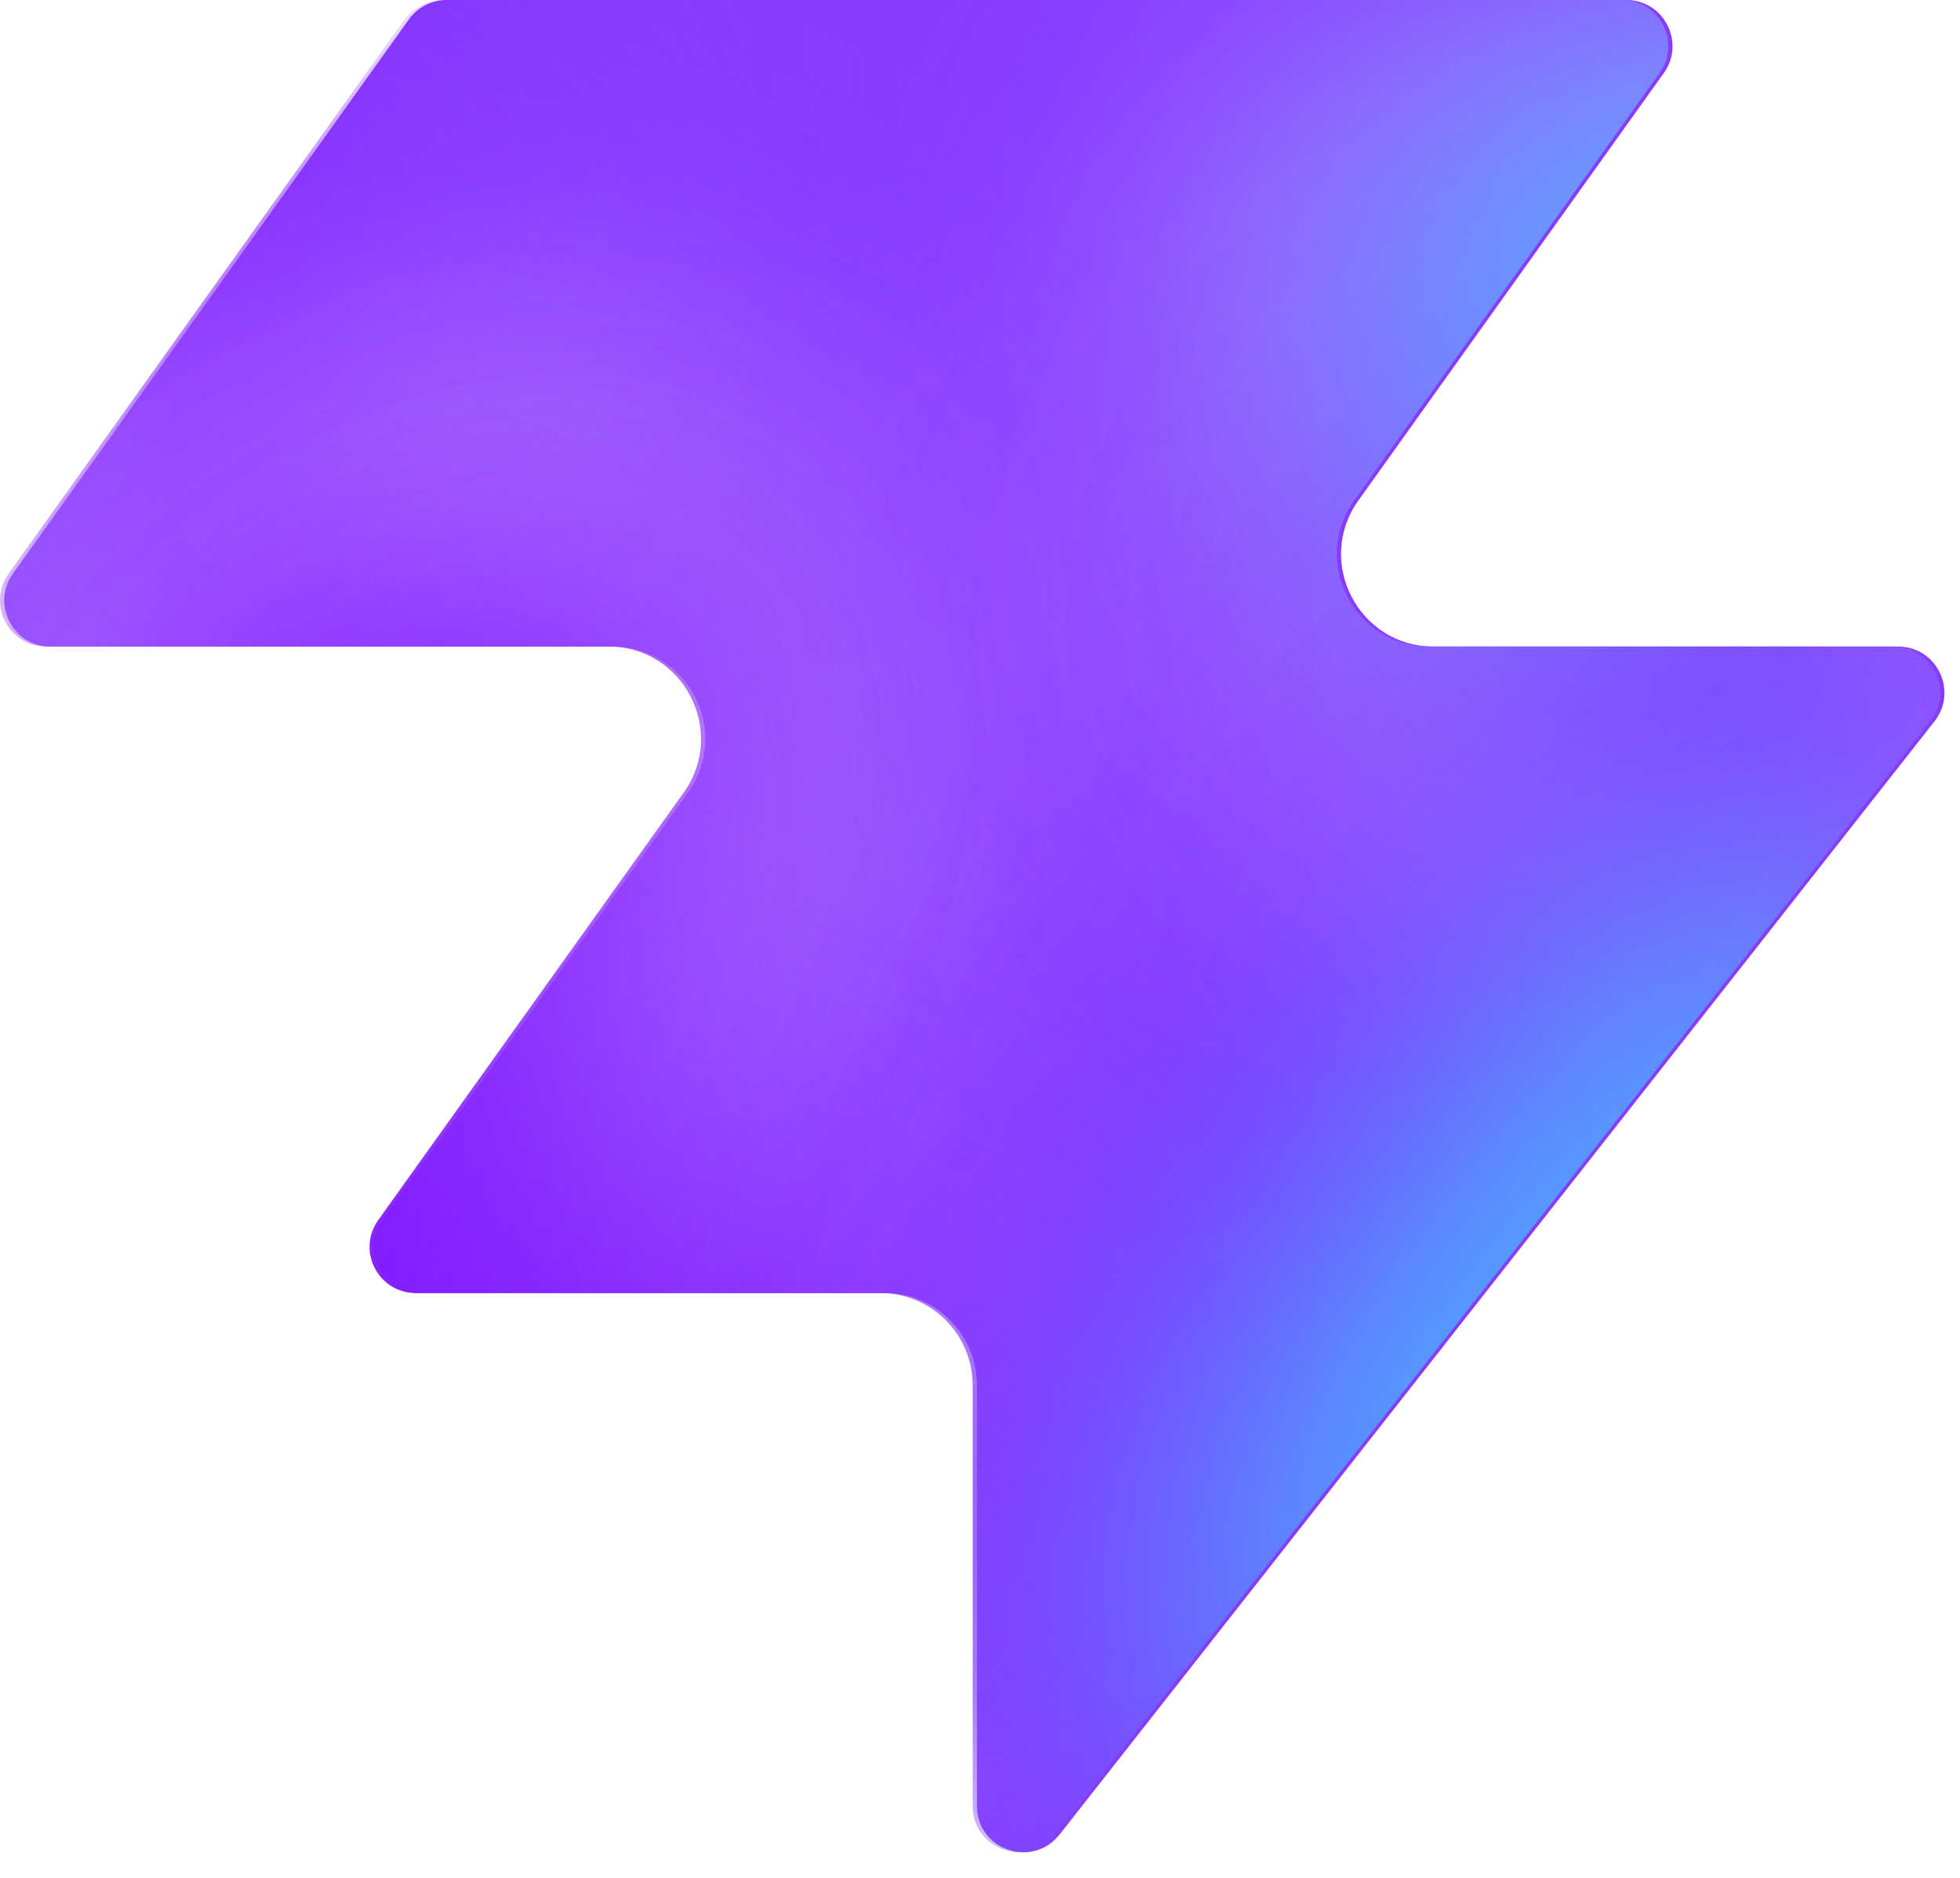
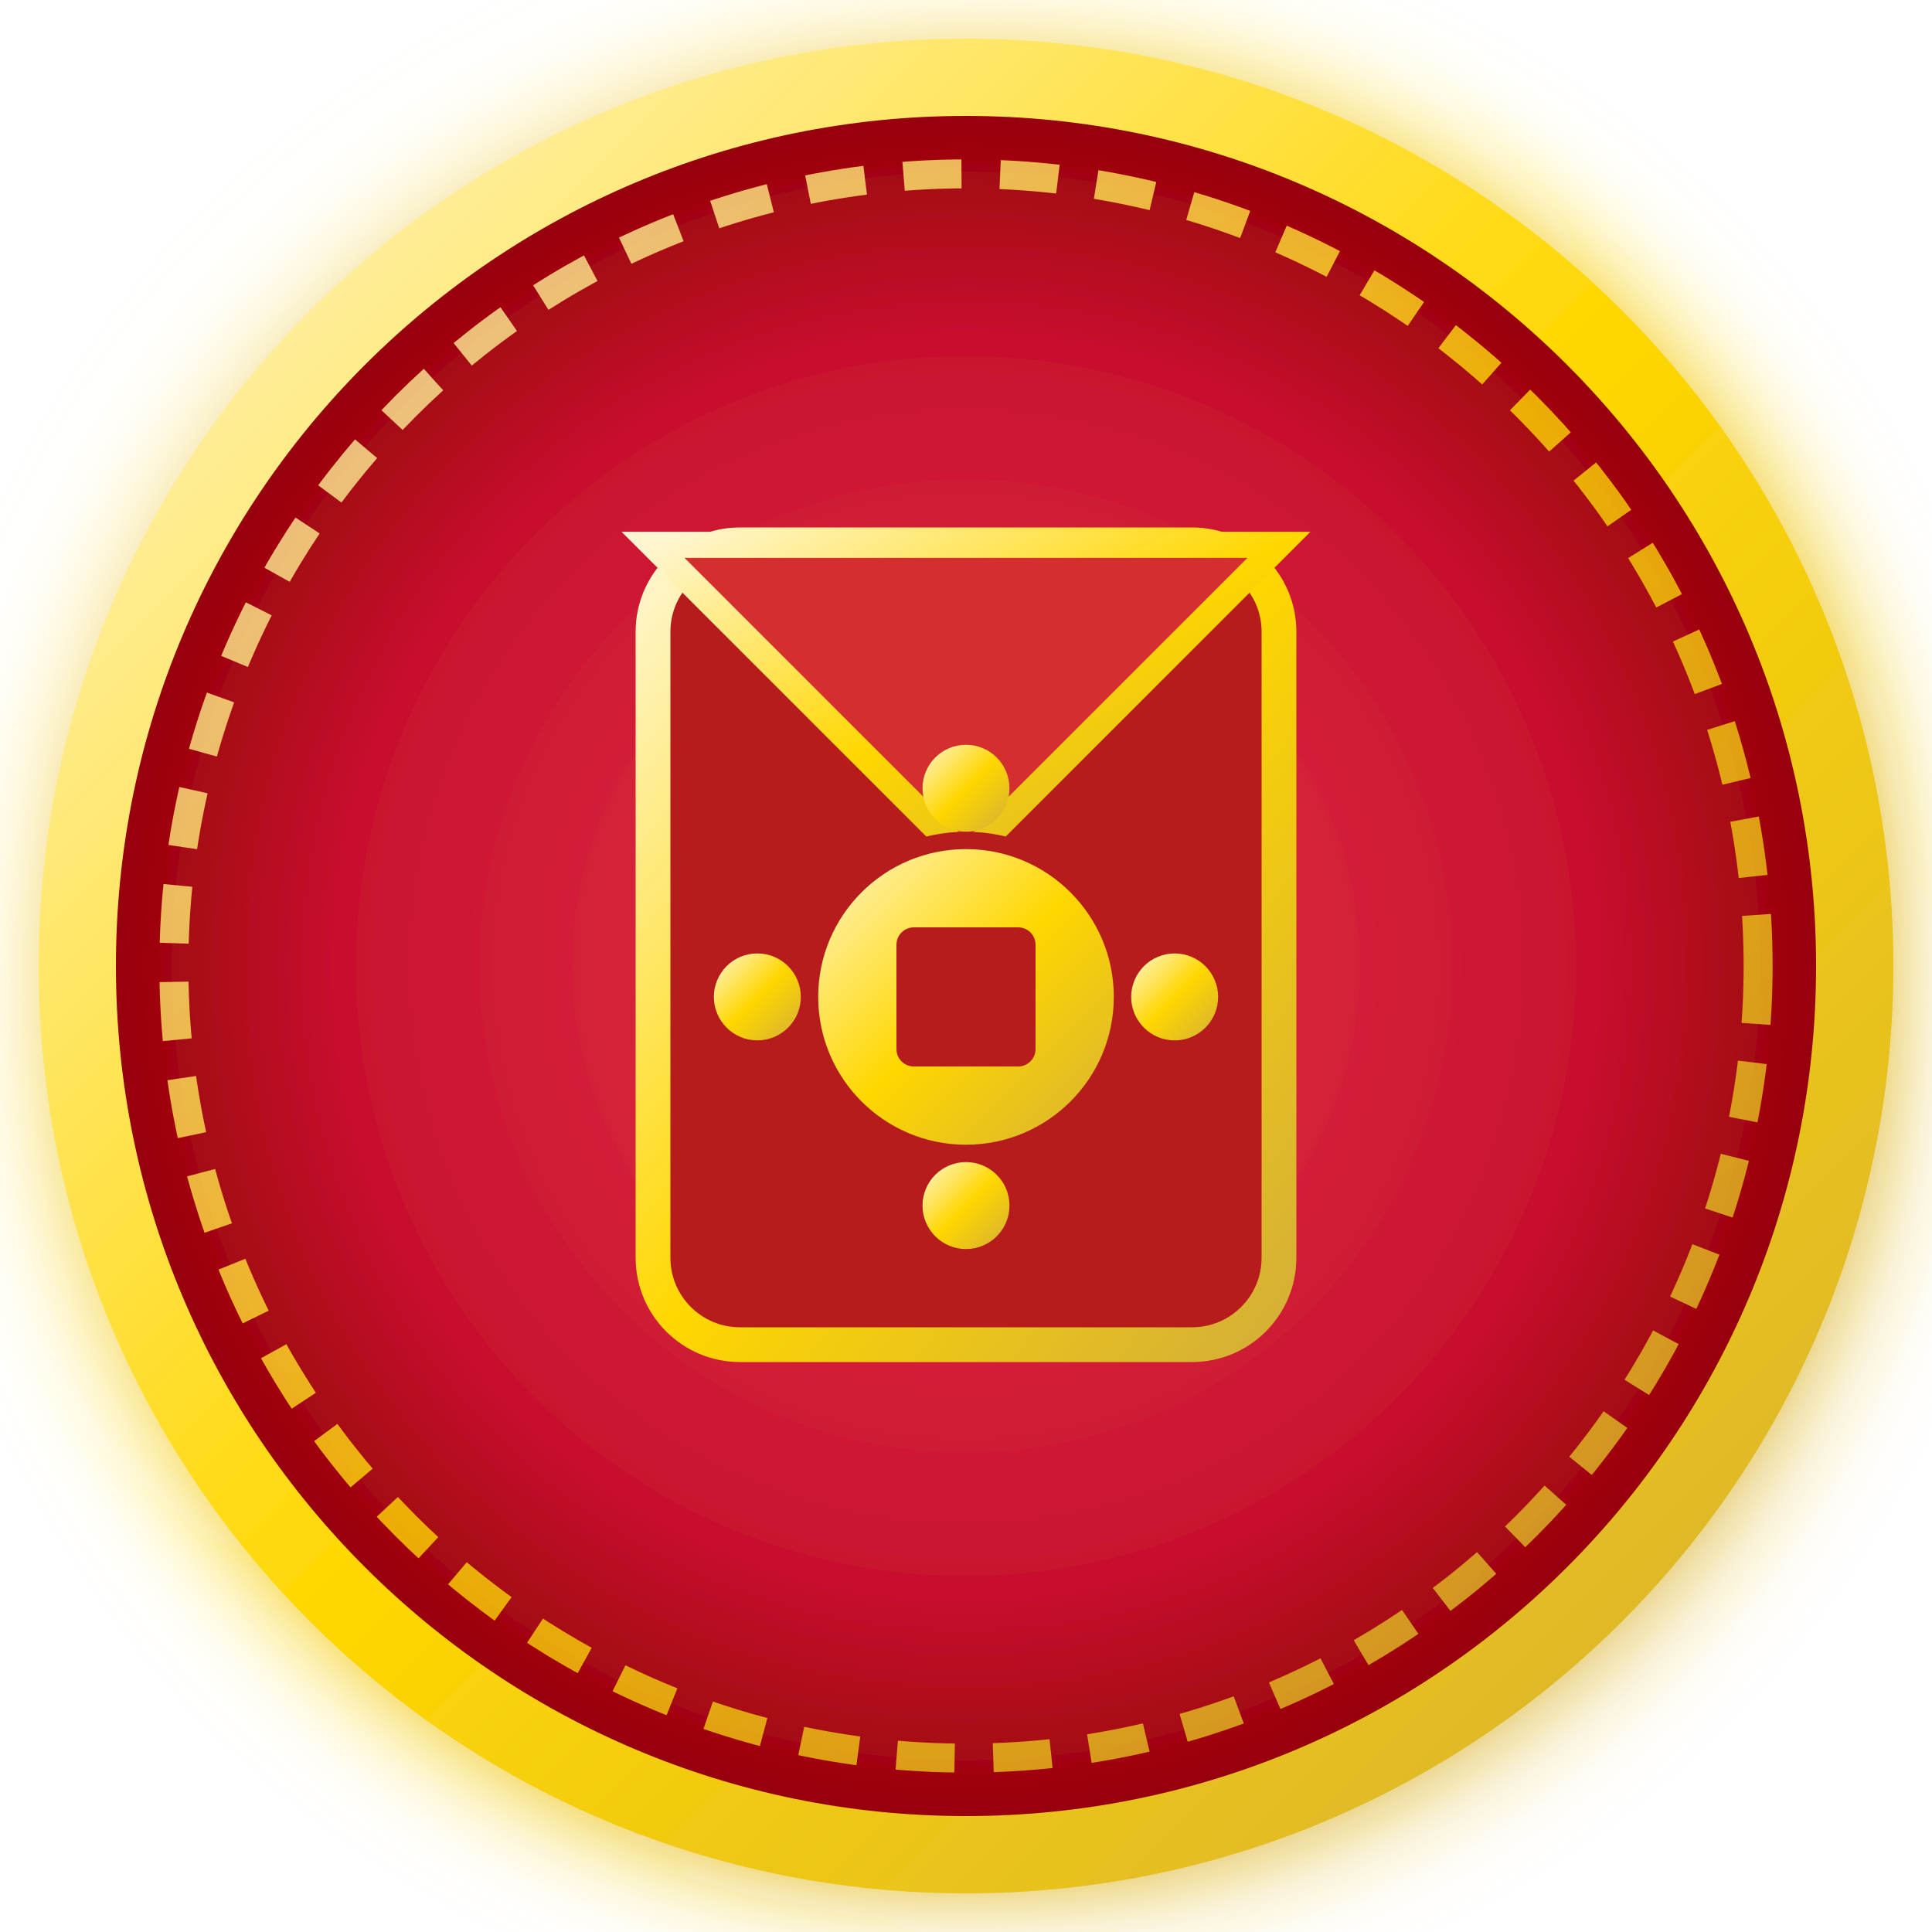
- <svg xmlns="http://www.w3.org/2000/svg" width="48" height="46" fill="none" viewBox="0 0 48 46">
-   <path fill="#863bff" d="M25.946 44.938c-.664.845-2.021.375-2.021-.698V33.937a2.26 2.26 0 0 0-2.262-2.262H10.287c-.92 0-1.456-1.04-.92-1.788l7.48-10.471c1.07-1.497 0-3.578-1.842-3.578H1.237c-.92 0-1.456-1.04-.92-1.788L10.013.474c.214-.297.556-.474.92-.474h28.894c.92 0 1.456 1.04.92 1.788l-7.48 10.471c-1.07 1.498 0 3.579 1.842 3.579h11.377c.943 0 1.473 1.088.89 1.83L25.947 44.94z" style="fill:#863bff;fill:color(display-p3 .525 .23 1);fill-opacity:1" />
-   <mask id="a" width="48" height="46" x="0" y="0" maskUnits="userSpaceOnUse" style="mask-type:alpha">
-     <path fill="#000" d="M25.842 44.938c-.664.844-2.021.375-2.021-.698V33.937a2.26 2.26 0 0 0-2.262-2.262H10.183c-.92 0-1.456-1.04-.92-1.788l7.48-10.471c1.07-1.498 0-3.579-1.842-3.579H1.133c-.92 0-1.456-1.04-.92-1.787L9.91.473c.214-.297.556-.474.92-.474h28.894c.92 0 1.456 1.04.92 1.788l-7.48 10.471c-1.07 1.498 0 3.578 1.842 3.578h11.377c.943 0 1.473 1.088.89 1.832L25.843 44.94z" style="fill:#000;fill-opacity:1" />
-   </mask>
-   <g mask="url(#a)">
-     <g filter="url(#b)">
-       <ellipse cx="5.508" cy="14.704" fill="#ede6ff" rx="5.508" ry="14.704" style="fill:#ede6ff;fill:color(display-p3 .927 .903 1);fill-opacity:1" transform="matrix(.00324 1 1 -.00324 -4.47 31.516)" />
-     </g>
-     <g filter="url(#c)">
-       <ellipse cx="10.399" cy="29.851" fill="#ede6ff" rx="10.399" ry="29.851" style="fill:#ede6ff;fill:color(display-p3 .927 .903 1);fill-opacity:1" transform="matrix(.00324 1 1 -.00324 -39.328 7.883)" />
-     </g>
-     <g filter="url(#d)">
-       <ellipse cx="5.508" cy="30.487" fill="#7e14ff" rx="5.508" ry="30.487" style="fill:#7e14ff;fill:color(display-p3 .492 .077 1);fill-opacity:1" transform="rotate(89.814 -25.913 -14.639)scale(1 -1)" />
-     </g>
-     <g filter="url(#e)">
-       <ellipse cx="5.508" cy="30.599" fill="#7e14ff" rx="5.508" ry="30.599" style="fill:#7e14ff;fill:color(display-p3 .492 .077 1);fill-opacity:1" transform="rotate(89.814 -32.644 -3.334)scale(1 -1)" />
-     </g>
-     <g filter="url(#f)">
-       <ellipse cx="5.508" cy="30.599" fill="#7e14ff" rx="5.508" ry="30.599" style="fill:#7e14ff;fill:color(display-p3 .492 .077 1);fill-opacity:1" transform="matrix(.00324 1 1 -.00324 -34.34 30.47)" />
-     </g>
-     <g filter="url(#g)">
-       <ellipse cx="14.072" cy="22.078" fill="#ede6ff" rx="14.072" ry="22.078" style="fill:#ede6ff;fill:color(display-p3 .927 .903 1);fill-opacity:1" transform="rotate(93.35 24.506 48.493)scale(-1 1)" />
-     </g>
-     <g filter="url(#h)">
-       <ellipse cx="3.47" cy="21.501" fill="#7e14ff" rx="3.47" ry="21.501" style="fill:#7e14ff;fill:color(display-p3 .492 .077 1);fill-opacity:1" transform="rotate(89.009 28.708 47.59)scale(-1 1)" />
-     </g>
-     <g filter="url(#i)">
-       <ellipse cx="3.47" cy="21.501" fill="#7e14ff" rx="3.47" ry="21.501" style="fill:#7e14ff;fill:color(display-p3 .492 .077 1);fill-opacity:1" transform="rotate(89.009 28.708 47.59)scale(-1 1)" />
-     </g>
-     <g filter="url(#j)">
-       <ellipse cx=".387" cy="8.972" fill="#7e14ff" rx="4.407" ry="29.108" style="fill:#7e14ff;fill:color(display-p3 .492 .077 1);fill-opacity:1" transform="rotate(39.51 .387 8.972)" />
-     </g>
-     <g filter="url(#k)">
-       <ellipse cx="47.523" cy="-6.092" fill="#7e14ff" rx="4.407" ry="29.108" style="fill:#7e14ff;fill:color(display-p3 .492 .077 1);fill-opacity:1" transform="rotate(37.892 47.523 -6.092)" />
-     </g>
-     <g filter="url(#l)">
-       <ellipse cx="41.412" cy="6.333" fill="#47bfff" rx="5.971" ry="9.665" style="fill:#47bfff;fill:color(display-p3 .28 .748 1);fill-opacity:1" transform="rotate(37.892 41.412 6.333)" />
-     </g>
-     <g filter="url(#m)">
-       <ellipse cx="-1.879" cy="38.332" fill="#7e14ff" rx="4.407" ry="29.108" style="fill:#7e14ff;fill:color(display-p3 .492 .077 1);fill-opacity:1" transform="rotate(37.892 -1.88 38.332)" />
-     </g>
-     <g filter="url(#n)">
-       <ellipse cx="-1.879" cy="38.332" fill="#7e14ff" rx="4.407" ry="29.108" style="fill:#7e14ff;fill:color(display-p3 .492 .077 1);fill-opacity:1" transform="rotate(37.892 -1.88 38.332)" />
-     </g>
-     <g filter="url(#o)">
-       <ellipse cx="35.651" cy="29.907" fill="#7e14ff" rx="4.407" ry="29.108" style="fill:#7e14ff;fill:color(display-p3 .492 .077 1);fill-opacity:1" transform="rotate(37.892 35.651 29.907)" />
-     </g>
-     <g filter="url(#p)">
-       <ellipse cx="38.418" cy="32.4" fill="#47bfff" rx="5.971" ry="15.297" style="fill:#47bfff;fill:color(display-p3 .28 .748 1);fill-opacity:1" transform="rotate(37.892 38.418 32.4)" />
-     </g>
-   </g>
+ <svg xmlns="http://www.w3.org/2000/svg" viewBox="0 0 100 100" width="100" height="100">
  <defs>
-     <filter id="b" width="60.045" height="41.654" x="-19.77" y="16.149" color-interpolation-filters="sRGB" filterUnits="userSpaceOnUse">
-       <feFlood flood-opacity="0" result="BackgroundImageFix" />
-       <feBlend in="SourceGraphic" in2="BackgroundImageFix" result="shape" />
-       <feGaussianBlur result="effect1_foregroundBlur_2002_17158" stdDeviation="7.659" />
-     </filter>
-     <filter id="c" width="90.34" height="51.437" x="-54.613" y="-7.533" color-interpolation-filters="sRGB" filterUnits="userSpaceOnUse">
-       <feFlood flood-opacity="0" result="BackgroundImageFix" />
-       <feBlend in="SourceGraphic" in2="BackgroundImageFix" result="shape" />
-       <feGaussianBlur result="effect1_foregroundBlur_2002_17158" stdDeviation="7.659" />
-     </filter>
-     <filter id="d" width="79.355" height="29.4" x="-49.64" y="2.03" color-interpolation-filters="sRGB" filterUnits="userSpaceOnUse">
-       <feFlood flood-opacity="0" result="BackgroundImageFix" />
-       <feBlend in="SourceGraphic" in2="BackgroundImageFix" result="shape" />
-       <feGaussianBlur result="effect1_foregroundBlur_2002_17158" stdDeviation="4.596" />
-     </filter>
-     <filter id="e" width="79.579" height="29.4" x="-45.045" y="20.029" color-interpolation-filters="sRGB" filterUnits="userSpaceOnUse">
-       <feFlood flood-opacity="0" result="BackgroundImageFix" />
-       <feBlend in="SourceGraphic" in2="BackgroundImageFix" result="shape" />
-       <feGaussianBlur result="effect1_foregroundBlur_2002_17158" stdDeviation="4.596" />
-     </filter>
-     <filter id="f" width="79.579" height="29.4" x="-43.513" y="21.178" color-interpolation-filters="sRGB" filterUnits="userSpaceOnUse">
-       <feFlood flood-opacity="0" result="BackgroundImageFix" />
-       <feBlend in="SourceGraphic" in2="BackgroundImageFix" result="shape" />
-       <feGaussianBlur result="effect1_foregroundBlur_2002_17158" stdDeviation="4.596" />
-     </filter>
-     <filter id="g" width="74.749" height="58.852" x="15.756" y="-17.901" color-interpolation-filters="sRGB" filterUnits="userSpaceOnUse">
-       <feFlood flood-opacity="0" result="BackgroundImageFix" />
-       <feBlend in="SourceGraphic" in2="BackgroundImageFix" result="shape" />
-       <feGaussianBlur result="effect1_foregroundBlur_2002_17158" stdDeviation="7.659" />
-     </filter>
-     <filter id="h" width="61.377" height="25.362" x="23.548" y="2.284" color-interpolation-filters="sRGB" filterUnits="userSpaceOnUse">
-       <feFlood flood-opacity="0" result="BackgroundImageFix" />
-       <feBlend in="SourceGraphic" in2="BackgroundImageFix" result="shape" />
-       <feGaussianBlur result="effect1_foregroundBlur_2002_17158" stdDeviation="4.596" />
-     </filter>
-     <filter id="i" width="61.377" height="25.362" x="23.548" y="2.284" color-interpolation-filters="sRGB" filterUnits="userSpaceOnUse">
-       <feFlood flood-opacity="0" result="BackgroundImageFix" />
-       <feBlend in="SourceGraphic" in2="BackgroundImageFix" result="shape" />
-       <feGaussianBlur result="effect1_foregroundBlur_2002_17158" stdDeviation="4.596" />
-     </filter>
-     <filter id="j" width="56.045" height="63.649" x="-27.636" y="-22.853" color-interpolation-filters="sRGB" filterUnits="userSpaceOnUse">
-       <feFlood flood-opacity="0" result="BackgroundImageFix" />
-       <feBlend in="SourceGraphic" in2="BackgroundImageFix" result="shape" />
-       <feGaussianBlur result="effect1_foregroundBlur_2002_17158" stdDeviation="4.596" />
-     </filter>
-     <filter id="k" width="54.814" height="64.646" x="20.116" y="-38.415" color-interpolation-filters="sRGB" filterUnits="userSpaceOnUse">
-       <feFlood flood-opacity="0" result="BackgroundImageFix" />
-       <feBlend in="SourceGraphic" in2="BackgroundImageFix" result="shape" />
-       <feGaussianBlur result="effect1_foregroundBlur_2002_17158" stdDeviation="4.596" />
-     </filter>
-     <filter id="l" width="33.541" height="35.313" x="24.641" y="-11.323" color-interpolation-filters="sRGB" filterUnits="userSpaceOnUse">
-       <feFlood flood-opacity="0" result="BackgroundImageFix" />
-       <feBlend in="SourceGraphic" in2="BackgroundImageFix" result="shape" />
-       <feGaussianBlur result="effect1_foregroundBlur_2002_17158" stdDeviation="4.596" />
-     </filter>
-     <filter id="m" width="54.814" height="64.646" x="-29.286" y="6.009" color-interpolation-filters="sRGB" filterUnits="userSpaceOnUse">
-       <feFlood flood-opacity="0" result="BackgroundImageFix" />
-       <feBlend in="SourceGraphic" in2="BackgroundImageFix" result="shape" />
-       <feGaussianBlur result="effect1_foregroundBlur_2002_17158" stdDeviation="4.596" />
-     </filter>
-     <filter id="n" width="54.814" height="64.646" x="-29.286" y="6.009" color-interpolation-filters="sRGB" filterUnits="userSpaceOnUse">
-       <feFlood flood-opacity="0" result="BackgroundImageFix" />
-       <feBlend in="SourceGraphic" in2="BackgroundImageFix" result="shape" />
-       <feGaussianBlur result="effect1_foregroundBlur_2002_17158" stdDeviation="4.596" />
-     </filter>
-     <filter id="o" width="54.814" height="64.646" x="8.244" y="-2.416" color-interpolation-filters="sRGB" filterUnits="userSpaceOnUse">
-       <feFlood flood-opacity="0" result="BackgroundImageFix" />
-       <feBlend in="SourceGraphic" in2="BackgroundImageFix" result="shape" />
-       <feGaussianBlur result="effect1_foregroundBlur_2002_17158" stdDeviation="4.596" />
-     </filter>
-     <filter id="p" width="39.409" height="43.623" x="18.713" y="10.588" color-interpolation-filters="sRGB" filterUnits="userSpaceOnUse">
-       <feFlood flood-opacity="0" result="BackgroundImageFix" />
-       <feBlend in="SourceGraphic" in2="BackgroundImageFix" result="shape" />
-       <feGaussianBlur result="effect1_foregroundBlur_2002_17158" stdDeviation="4.596" />
+     <radialGradient id="bgGrad" cx="50%" cy="50%" r="50%">
+       <stop offset="0%" stop-color="#E63946" />
+       <stop offset="70%" stop-color="#C8102E" />
+       <stop offset="100%" stop-color="#8B0000" />
+     </radialGradient>
+     <linearGradient id="goldGrad" x1="0%" y1="0%" x2="100%" y2="100%">
+       <stop offset="0%" stop-color="#FFF6D1" />
+       <stop offset="50%" stop-color="#FFD700" />
+       <stop offset="100%" stop-color="#D4AF37" />
+     </linearGradient>
+     <filter id="glow" x="-20%" y="-20%" width="140%" height="140%">
+       <feGaussianBlur stdDeviation="3" result="blur" />
+       <feComposite in="SourceGraphic" in2="blur" operator="over" />
    </filter>
  </defs>
+   <circle cx="50" cy="50" r="46" fill="url(#bgGrad)" stroke="url(#goldGrad)" stroke-width="4" filter="url(#glow)" />
+   <circle cx="50" cy="50" r="41" fill="none" stroke="url(#goldGrad)" stroke-width="1.5" stroke-dasharray="3,2" opacity="0.8" />
+   <g transform="translate(50, 48) scale(0.9)">
+     <rect x="-18" y="-22" width="36" height="46" rx="5" fill="#B71C1C" stroke="url(#goldGrad)" stroke-width="2" />
+     <path d="M -18 -22 L 0 -4 L 18 -22 Z" fill="#D32F2F" stroke="url(#goldGrad)" stroke-width="1.5" />
+     <circle cx="0" cy="4" r="9" fill="url(#goldGrad)" stroke="#B71C1C" stroke-width="1" />
+     <rect x="-4" y="0" width="8" height="8" fill="#B71C1C" rx="1" />
+     <circle cx="0" cy="-8" r="2.5" fill="url(#goldGrad)" />
+     <circle cx="0" cy="16" r="2.5" fill="url(#goldGrad)" />
+     <circle cx="-12" cy="4" r="2.5" fill="url(#goldGrad)" />
+     <circle cx="12" cy="4" r="2.5" fill="url(#goldGrad)" />
+   </g>
</svg>
